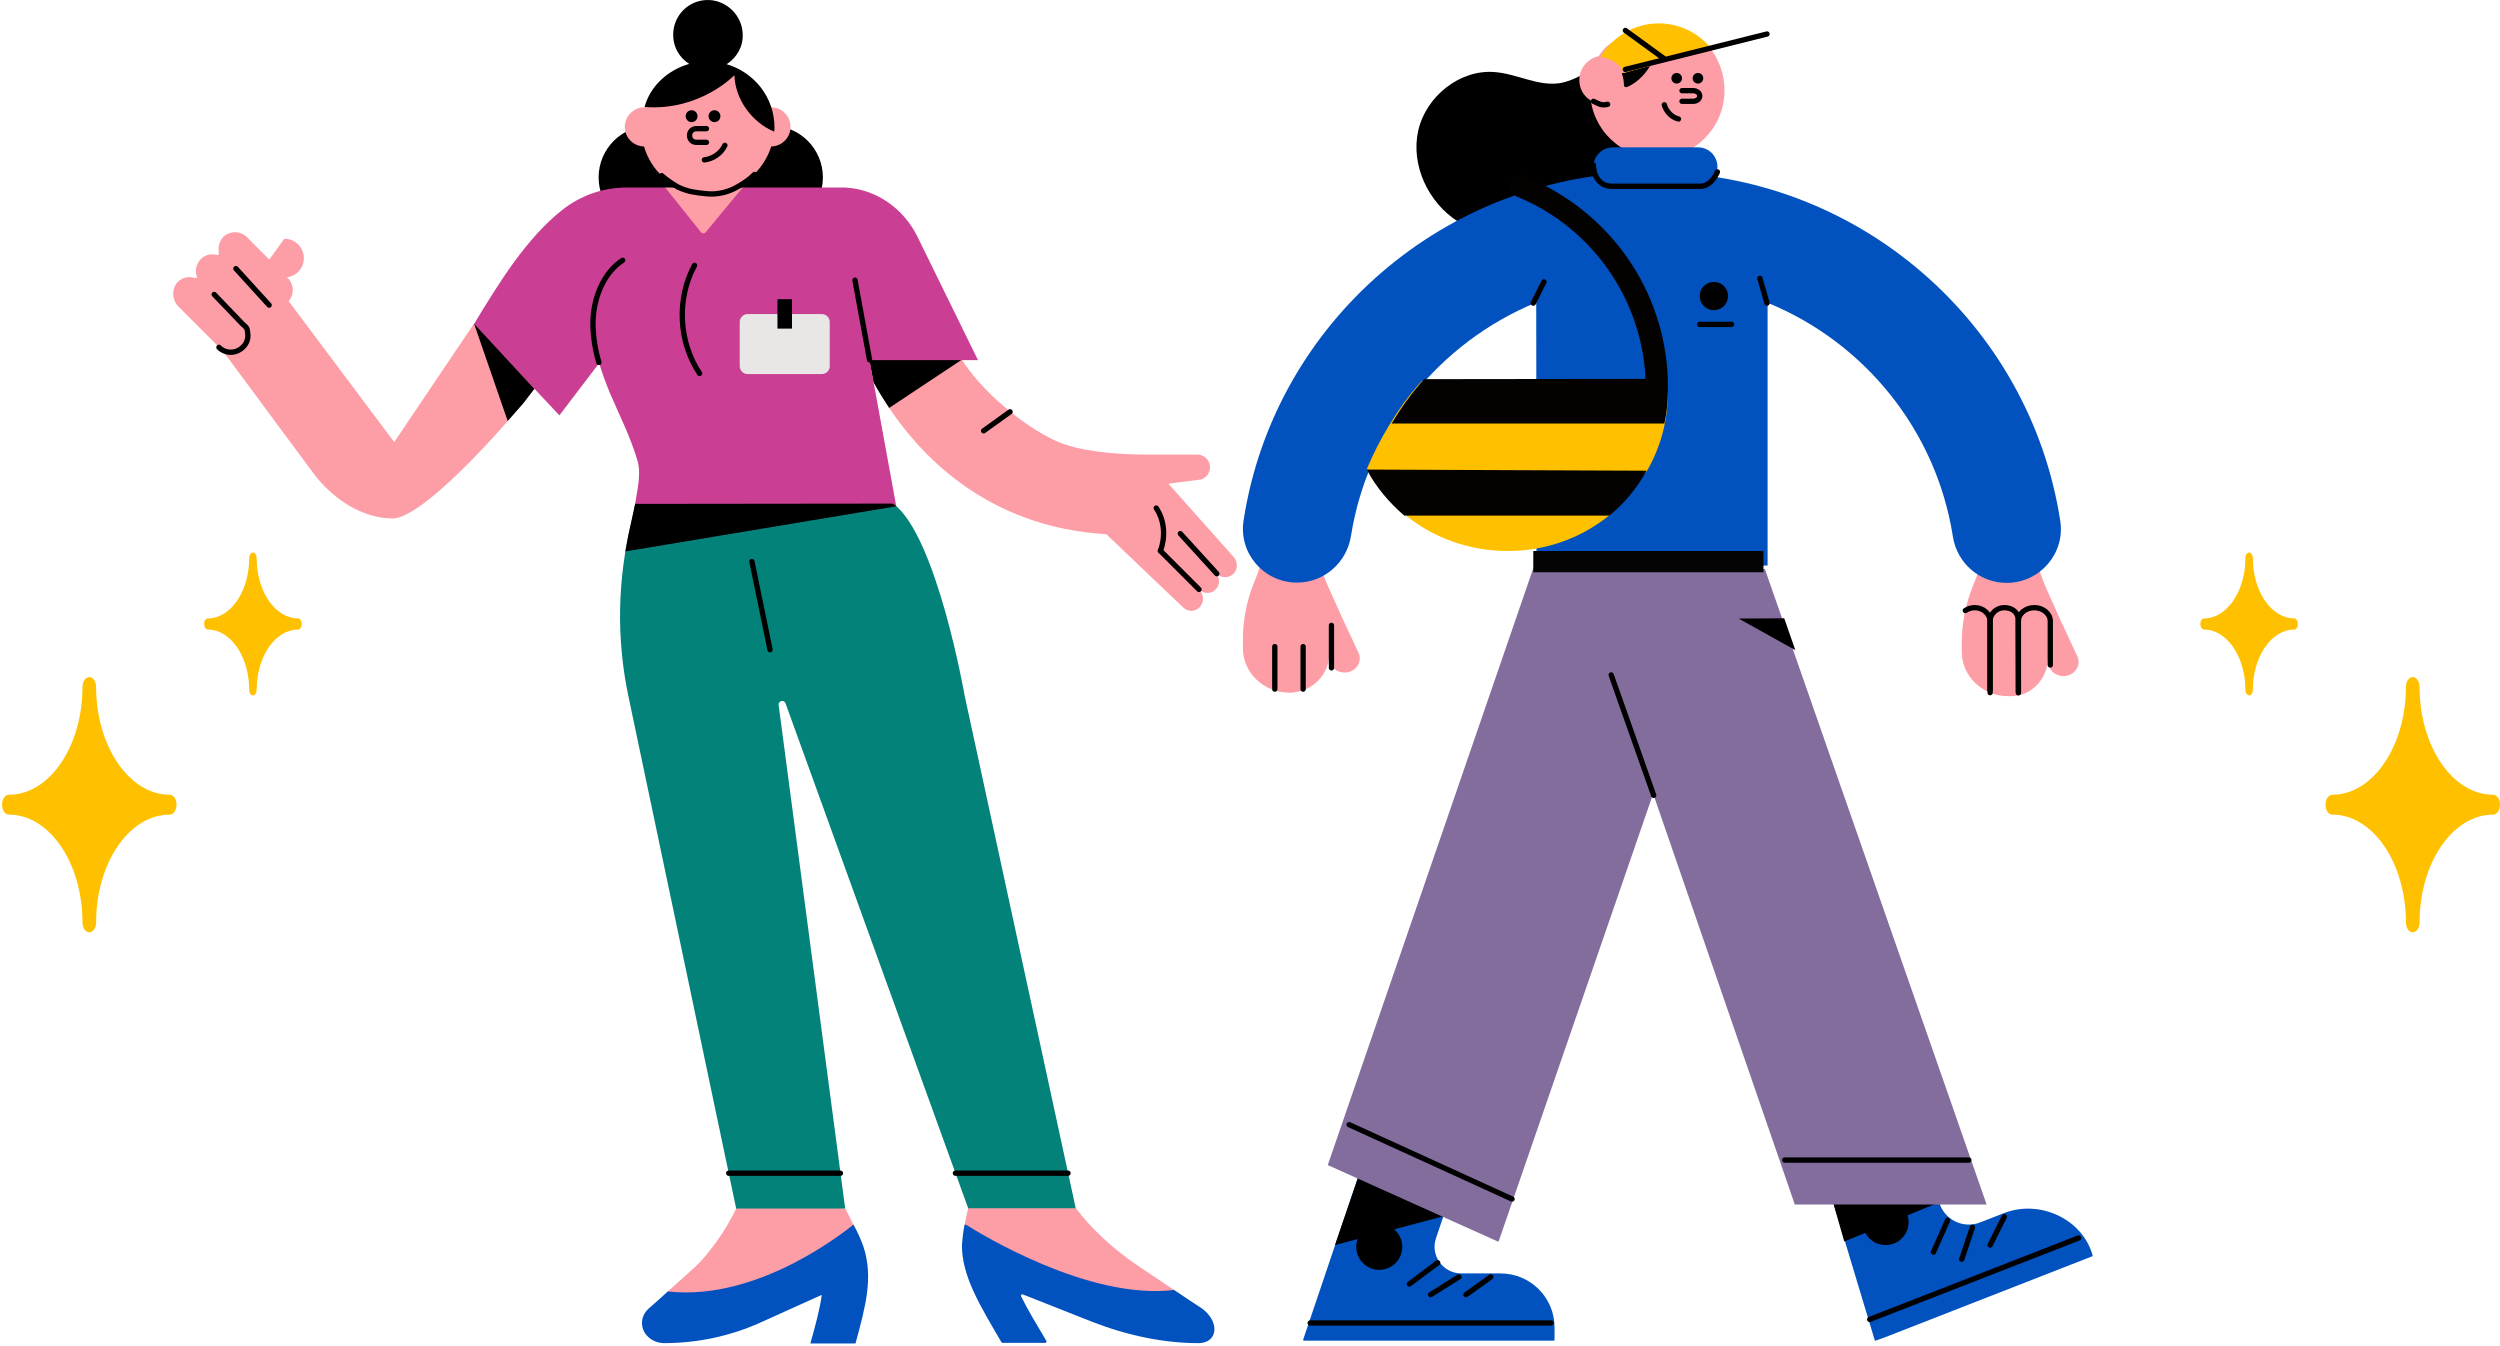
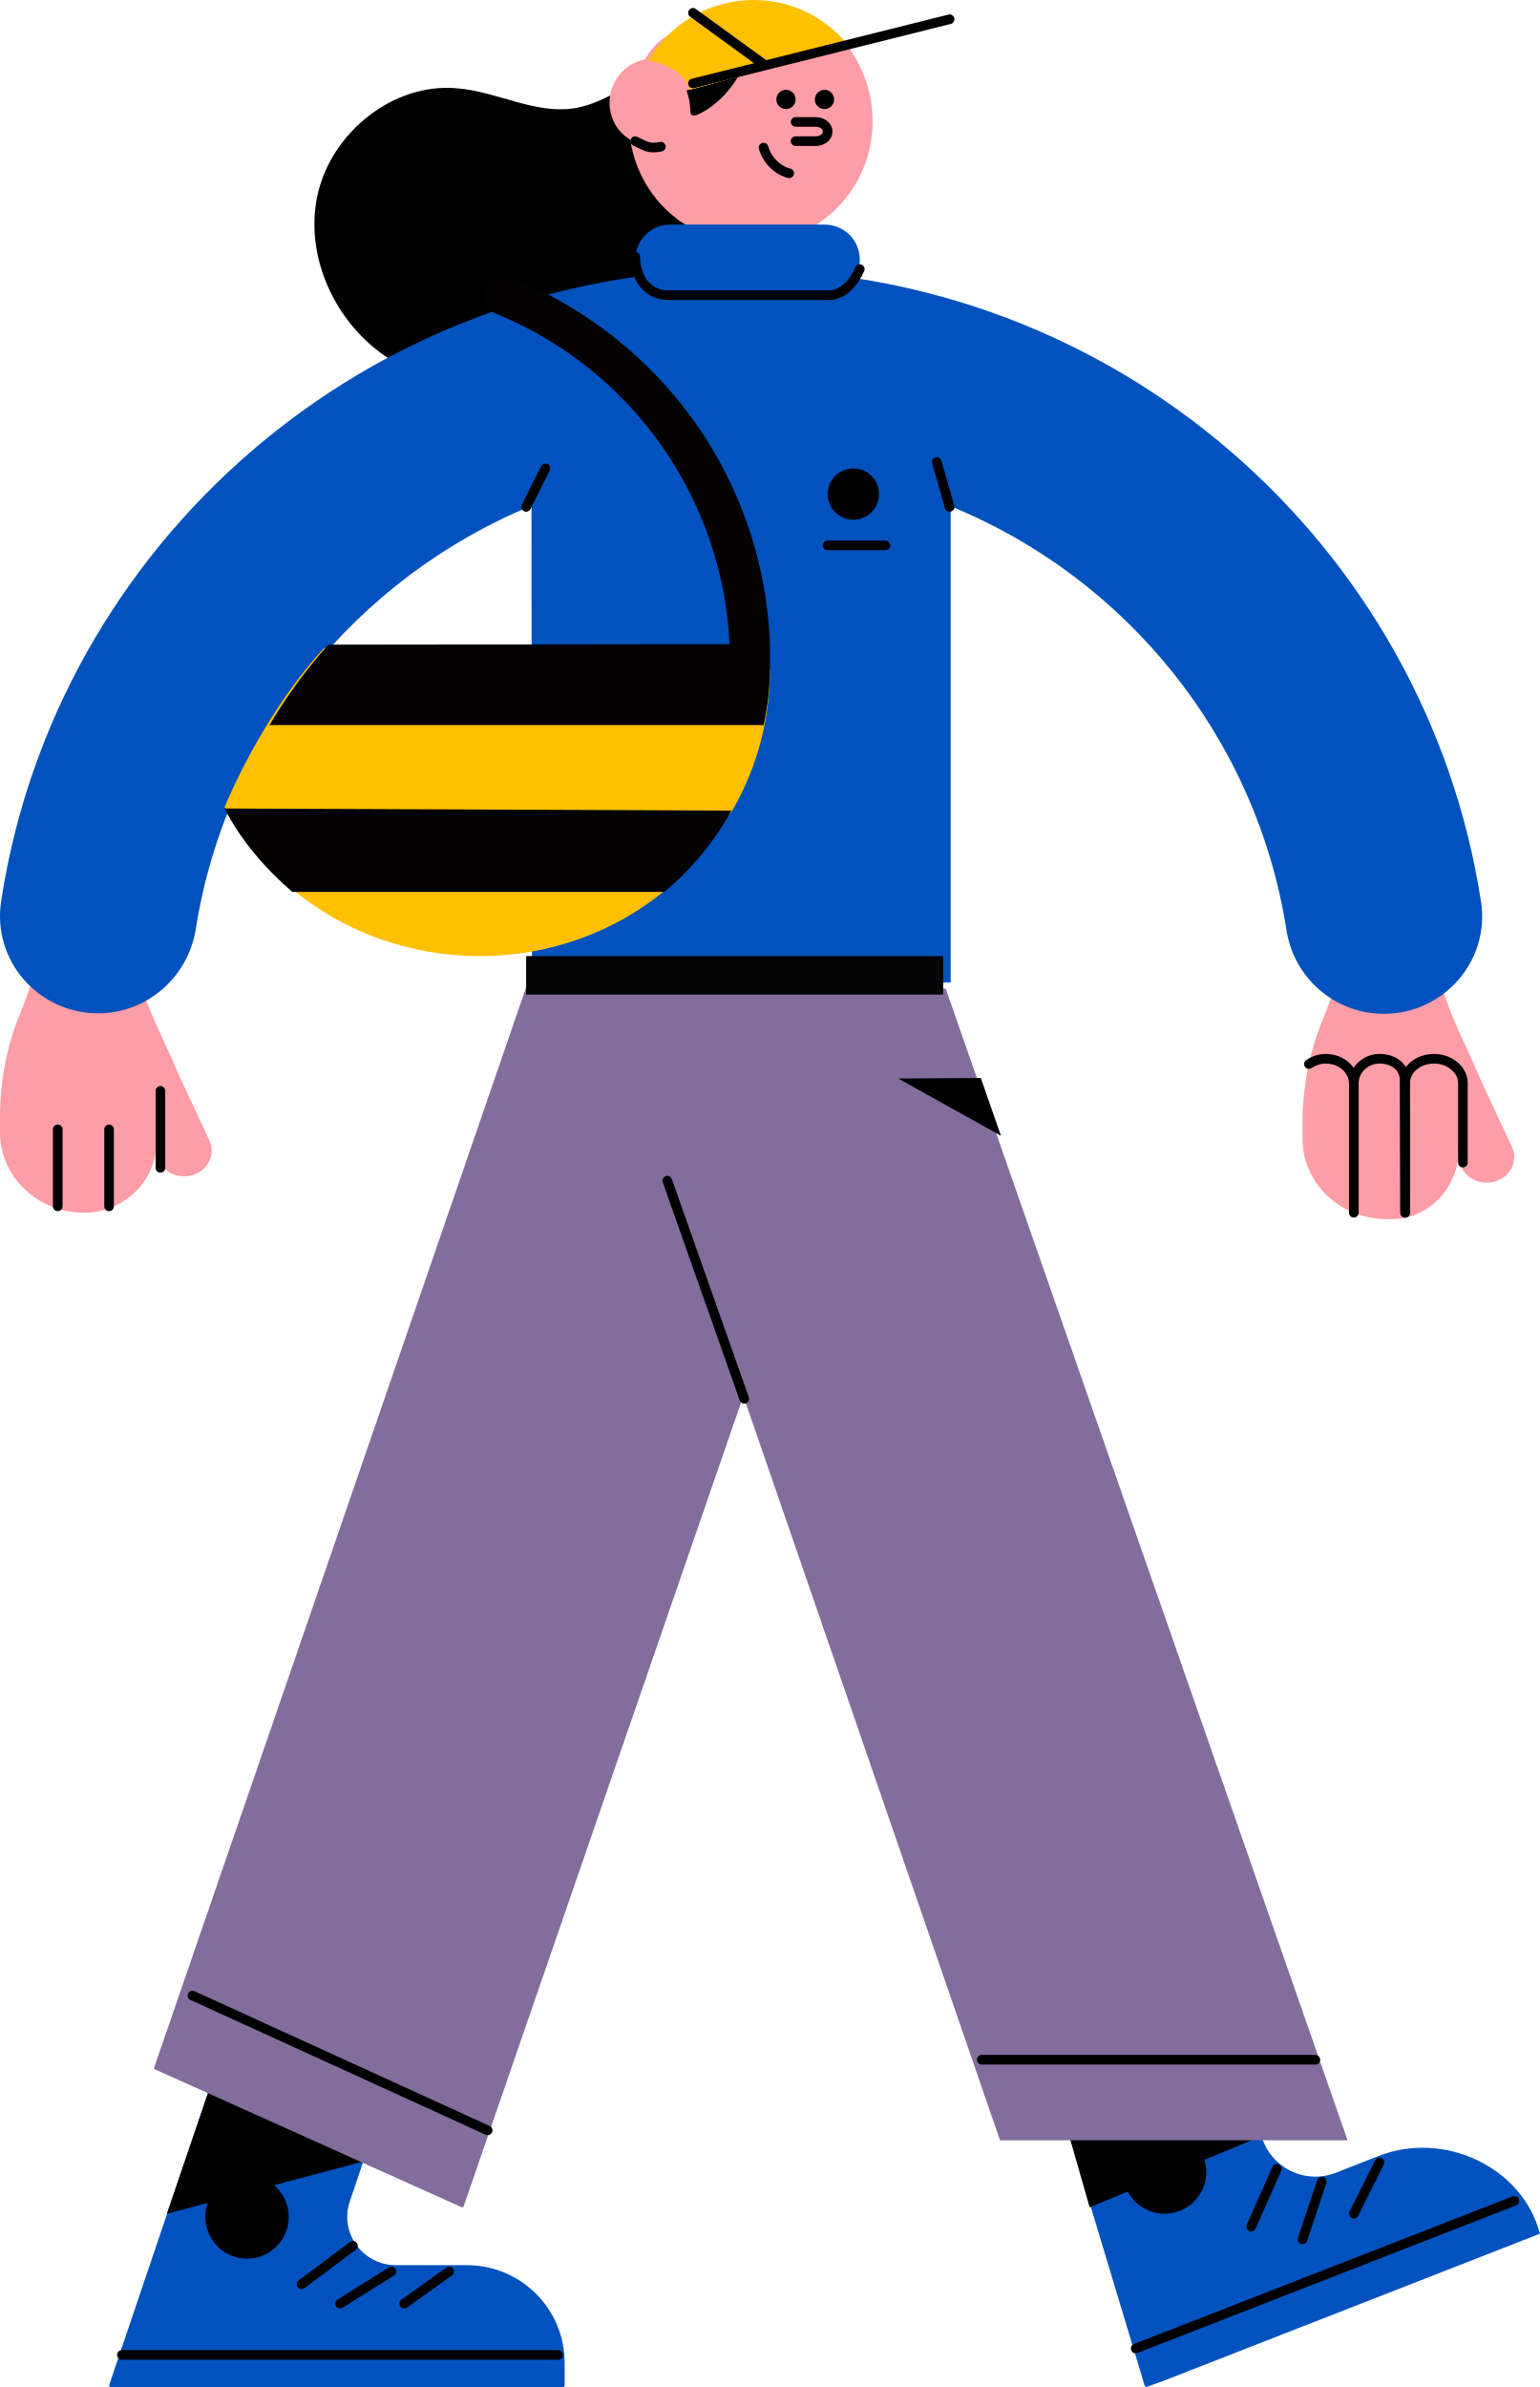
- <svg xmlns="http://www.w3.org/2000/svg" width="706" height="380" viewBox="0 0 706 380" fill="none">
-   <path d="M2.507 224.44C13.993 224.44 23.289 210.759 23.289 194.015C23.289 192.432 24.168 191.207 25.218 191.207C26.273 191.207 27.147 192.432 27.147 194.015C27.147 210.759 36.528 224.44 47.929 224.44C48.979 224.44 49.858 225.666 49.858 227.243C49.858 228.825 48.979 230.05 47.929 230.05C36.443 230.05 27.147 243.731 27.147 260.476C27.147 262.058 26.273 263.283 25.218 263.283C24.168 263.283 23.289 262.058 23.289 260.476C23.289 243.731 13.993 230.05 2.507 230.05C1.457 230.05 0.578 228.825 0.578 227.243C0.578 225.666 1.457 224.44 2.507 224.44Z" fill="#FFC000" />
-   <path d="M58.714 174.635C65.118 174.635 70.376 167.006 70.376 157.624C70.376 156.75 70.903 156.047 71.431 156.047C72.043 156.047 72.481 156.75 72.481 157.624C72.481 167.006 77.744 174.635 84.142 174.635C84.76 174.635 85.197 175.338 85.197 176.212C85.197 177.091 84.67 177.794 84.142 177.794C77.744 177.794 72.481 185.423 72.481 194.805C72.481 195.679 71.958 196.382 71.431 196.382C70.818 196.382 70.376 195.679 70.376 194.805C70.376 185.423 65.118 177.794 58.714 177.794C58.101 177.794 57.664 177.091 57.664 176.212C57.574 175.423 58.101 174.635 58.714 174.635Z" fill="#FFC000" />
-   <path d="M704.07 224.44C692.584 224.44 683.287 210.759 683.287 194.015C683.287 192.432 682.413 191.207 681.359 191.207C680.309 191.207 679.43 192.432 679.43 194.015C679.43 210.759 670.048 224.44 658.647 224.44C657.598 224.44 656.719 225.666 656.719 227.243C656.719 228.825 657.598 230.05 658.647 230.05C670.134 230.05 679.43 243.731 679.43 260.476C679.43 262.058 680.309 263.283 681.359 263.283C682.413 263.283 683.287 262.058 683.287 260.476C683.287 243.731 692.584 230.05 704.07 230.05C705.12 230.05 705.998 228.825 705.998 227.243C705.998 225.666 705.12 224.44 704.07 224.44Z" fill="#FFC000" />
-   <path d="M647.866 174.635C641.462 174.635 636.204 167.006 636.204 157.624C636.204 156.75 635.677 156.047 635.149 156.047C634.536 156.047 634.1 156.75 634.1 157.624C634.1 167.006 628.836 174.635 622.438 174.635C621.825 174.635 621.383 175.338 621.383 176.212C621.383 177.091 621.91 177.794 622.438 177.794C628.836 177.794 634.1 185.423 634.1 194.805C634.1 195.679 634.627 196.382 635.149 196.382C635.767 196.382 636.204 195.679 636.204 194.805C636.204 185.423 641.462 177.794 647.866 177.794C648.479 177.794 648.916 177.091 648.916 176.212C648.916 175.423 648.479 174.635 647.866 174.635Z" fill="#FFC000" />
-   <path d="M274.084 338.113L303.701 341.046C308.231 347.088 314.524 352.879 321.656 357.66C325.096 359.926 328.531 362.271 331.555 364.285C334.659 366.299 319.727 372.256 309.657 368.313C309.657 368.313 271.904 348.093 272.326 346.084C272.657 344.572 273.752 339.62 274.084 338.113Z" fill="#FD9DA6" />
-   <path d="M272.326 346.165C272.407 345.914 272.658 345.749 272.909 345.914C277.022 348.516 307.558 367.224 331.555 364.286C334.574 366.3 337.176 368.063 339.024 369.238C340.701 370.328 341.957 371.84 342.544 373.347C343.805 376.621 342.042 379.303 338.436 379.303C328.788 379.303 318.467 377.209 308.397 373.266L288.85 365.547C288.519 365.381 288.182 365.798 288.348 366.049C290.276 369.992 292.793 374.105 295.48 378.635C295.645 378.886 295.48 379.223 295.143 379.223H283.145C282.979 379.223 282.893 379.137 282.813 379.052C276.686 368.565 271.568 360.263 271.653 351.534C271.819 349.691 271.99 347.843 272.326 346.165Z" fill="#0152BF" />
-   <path d="M238.681 341.295L209.235 338.191C206.884 344.484 201.264 353.208 195.98 358.075C193.379 360.426 190.863 362.691 188.598 364.705C186.413 366.719 189.436 375.528 189.436 375.528C198.833 375.528 232.724 364.283 232.724 364.283C232.137 368.562 240.444 370.747 240.444 370.747C243.211 360.511 242.036 347.839 240.946 345.825C240.278 344.319 239.52 342.807 238.681 341.295Z" fill="#FD9DA6" />
-   <path d="M241.031 345.826C241.031 345.746 241.031 345.746 241.031 345.826C239.69 346.835 214.603 367.643 188.597 364.705C186.413 366.719 184.484 368.397 183.143 369.572C181.968 370.662 181.295 372.088 181.295 373.6C181.295 376.784 184.148 379.3 187.588 379.3C196.985 379.3 206.296 377.291 214.689 373.514L231.971 365.71C231.971 365.71 232.051 365.71 232.051 365.795C231.469 369.989 230.208 374.519 228.867 379.3C228.867 379.3 228.867 379.386 228.947 379.386H241.533C241.533 379.386 241.619 379.386 241.619 379.3C244.386 369.065 246.737 360.762 243.799 351.953C243.045 349.854 242.121 347.84 241.031 345.826Z" fill="#0152BF" />
-   <path d="M179.538 141.965L178.443 146.912C174.335 163.355 173.998 180.386 177.524 196.915L207.895 341.299H238.682L219.888 199.095C219.722 197.924 221.4 197.502 221.822 198.592L273.417 341.218H303.787L272.407 196.413C272.407 196.413 264.607 151.698 252.443 142.382L182.471 142.216L179.538 141.965Z" fill="#03827A" />
-   <path d="M217.458 183.486L212.34 158.57" stroke="black" stroke-width="1.5" stroke-linecap="round" stroke-linejoin="round" />
-   <path d="M183.644 64.695C191.705 64.695 198.244 58.161 198.244 50.1C198.244 42.034 191.705 35.5 183.644 35.5C175.583 35.5 169.049 42.034 169.049 50.1C169.049 58.161 175.583 64.695 183.644 64.695Z" fill="black" />
-   <path d="M217.792 64.695C225.852 64.695 232.387 58.161 232.387 50.1C232.387 42.034 225.852 35.5 217.792 35.5C209.726 35.5 203.191 42.034 203.191 50.1C203.191 58.161 209.726 64.695 217.792 64.695Z" fill="black" />
-   <path d="M246.737 107.986C257.977 128.537 278.951 148.923 312.425 150.857L334.072 171.494C335.413 172.835 337.512 172.835 338.853 171.408C340.028 170.148 340.028 168.053 338.768 166.712L338.602 166.461C339.943 167.802 342.042 167.802 343.383 166.376C344.558 165.115 344.558 163.021 343.298 161.675L343.634 162.011C344.98 163.352 347.075 163.352 348.416 161.926C349.591 160.671 349.591 158.571 348.335 157.23L329.958 136.593L339.104 135.418C340.781 134.916 341.871 133.319 341.706 131.641C341.54 129.712 339.777 128.201 337.848 128.371H323.67C314.61 128.371 304.374 127.362 298.166 124.509C288.77 120.23 277.022 110.251 271.568 101.441H245.477L246.737 107.986Z" fill="#FD9DA6" />
-   <path d="M271.568 101.609H245.477L246.652 107.902C247.993 110.333 249.505 112.769 251.097 115.2L271.568 101.609Z" fill="black" />
-   <path d="M152.859 107.149C147.742 114.783 120.304 146.409 110.907 146.409C102.183 146.409 93.962 140.789 88.758 133.993L62.667 98.756L59.205 90.272L79.842 82.809L111.329 124.847L133.814 91.459L152.859 107.149Z" fill="#FD9DA6" />
-   <path d="M253.108 142.97L245.559 101.695H276.181L259.064 66.795C255.207 58.91 247.402 53.37 238.593 52.953C238.176 52.953 237.84 52.953 237.423 52.953H209.82L198.243 56.223L187.837 52.953H176.933C170.389 52.953 164.01 55.133 158.727 59.327C148.657 67.297 140.943 79.798 133.891 91.46C133.811 91.545 133.977 91.711 133.977 91.711L157.974 117.3L169.214 102.534C170.052 105.467 171.142 108.32 172.317 111.173C175.004 117.466 178.108 123.508 180.037 130.137C181.212 134.16 179.786 138.861 179.113 143.979L253.108 142.97Z" fill="#CA3F94" />
-   <path d="M169.131 102.363C168.041 98.671 167.453 94.899 167.453 91.123C167.539 84.242 170.391 77.03 175.846 73.504" stroke="black" stroke-width="1.5" stroke-linecap="round" stroke-linejoin="round" />
-   <path d="M196.144 74.93C191.026 84.327 191.614 96.576 197.57 105.466" stroke="black" stroke-width="1.5" stroke-linecap="round" stroke-linejoin="round" />
-   <path d="M187.84 52.953L197.995 65.62C198.327 66.037 198.914 66.037 199.251 65.62L209.737 52.953H187.84Z" fill="#FD9DA6" />
-   <path d="M232.052 105.637H211.164C209.908 105.637 208.898 104.627 208.898 103.372V90.957C208.898 89.696 209.908 88.691 211.164 88.691H232.052C233.312 88.691 234.317 89.696 234.317 90.957V103.372C234.317 104.627 233.312 105.637 232.052 105.637Z" fill="#E9E7E6" />
-   <path d="M223.663 84.492H219.555V92.799H223.663V84.492Z" fill="black" />
-   <path d="M176.598 155.72L253.109 142.968C252.858 142.717 252.441 142.466 252.104 142.215L179.365 142.3L178.361 146.911C177.688 149.763 177.1 152.702 176.598 155.72Z" fill="black" />
-   <path d="M245.561 101.61L241.447 79.125" stroke="black" stroke-width="1.5" stroke-linecap="round" stroke-linejoin="round" />
-   <path d="M338.6 166.463L327.691 155.555" stroke="black" stroke-width="1.5" stroke-linecap="round" stroke-linejoin="round" />
-   <path d="M326.523 143.473C328.954 147.079 329.12 151.86 327.694 155.552" stroke="black" stroke-width="1.5" stroke-linecap="round" stroke-linejoin="round" />
-   <path d="M343.632 162.013L333.316 150.688" stroke="black" stroke-width="1.5" stroke-linecap="round" stroke-linejoin="round" />
-   <path d="M285.244 116.289L277.775 121.658" stroke="black" stroke-width="1.5" stroke-linecap="round" stroke-linejoin="round" />
-   <path d="M71.969 78.939L80.361 78.352C83.38 78.352 85.811 75.921 85.811 72.898C85.811 69.879 83.294 67.363 80.276 67.443L71.969 78.939Z" fill="#FD9DA6" />
-   <path d="M223.247 35.837C223.247 32.814 220.811 30.298 217.708 30.298C215.277 22.749 208.225 19.73 199.838 19.73C191.451 19.73 184.484 22.834 182.054 30.298C182.054 30.298 182.054 30.298 181.968 30.298C178.95 30.298 176.434 32.814 176.434 35.837C176.434 38.856 178.864 41.292 181.883 41.372C182.807 44.647 184.655 47.58 187.086 49.845C188.176 50.854 189.351 51.693 190.612 52.366C193.208 53.873 196.398 54.797 199.753 54.797C203.027 54.797 206.046 53.958 208.647 52.446C210.239 51.608 211.666 50.518 213.012 49.177C215.191 46.997 216.869 44.31 217.793 41.372C220.811 41.292 223.247 38.856 223.247 35.837Z" fill="#FD9DA6" />
-   <path d="M218.711 36.001C218.711 27.442 212.925 20.396 205.206 18.131C208.059 16.288 209.907 13.184 209.736 9.573C209.57 4.455 205.377 0.261 200.339 0.01C194.719 -0.241 190.104 4.204 190.104 9.829C190.104 13.35 191.867 16.288 194.634 18.051C188.677 19.728 183.645 24.258 182.053 30.129C182.053 30.215 182.053 30.215 182.133 30.215C197.738 31.39 207.386 21.235 207.386 21.235C207.642 28.201 212.423 34.574 218.631 37.176C218.711 36.925 218.711 36.001 218.711 36.001Z" fill="black" />
-   <path d="M204.705 41.039C203.615 43.385 201.265 44.896 198.914 45.147" stroke="black" stroke-width="1.5" stroke-linecap="round" stroke-linejoin="round" />
-   <path d="M195.308 34.493C196.237 34.493 196.986 33.734 196.986 32.81C196.986 31.891 196.237 31.133 195.308 31.133C194.384 31.133 193.631 31.891 193.631 32.81C193.631 33.734 194.384 34.493 195.308 34.493Z" fill="black" />
-   <path d="M201.765 34.493C202.7 34.493 203.443 33.734 203.443 32.81C203.443 31.891 202.7 31.133 201.765 31.133C200.841 31.133 200.088 31.891 200.088 32.81C200.088 33.734 200.841 34.493 201.765 34.493Z" fill="black" />
-   <path d="M199.502 36.336H196.649C195.559 36.336 194.721 37.175 194.721 38.264C194.721 39.354 195.559 40.193 196.649 40.193H199.502" stroke="black" stroke-width="1.5" stroke-linecap="round" stroke-linejoin="round" />
-   <path d="M186.834 49.589C187.924 50.599 190.274 52.191 191.53 52.864C194.217 54.12 196.231 54.376 199.5 54.707C202.775 55.044 205.794 54.205 208.395 52.693C209.987 51.854 211.75 50.599 213.091 49.258" stroke="black" stroke-width="1.5" stroke-linecap="round" stroke-linejoin="round" />
-   <path d="M50.421 86.593L61.827 98.004C63.675 99.847 66.613 99.847 68.542 98.004C70.305 96.407 70.385 94.061 69.295 92.213C71.058 93.303 73.489 93.052 75.086 91.46C76.513 90.033 76.844 87.934 76.005 86.171C77.768 87.01 79.868 86.678 81.294 85.252C83.137 83.404 83.137 80.471 81.294 78.537L69.717 66.96C67.869 65.117 64.931 65.117 63.002 66.96C61.913 68.136 61.496 69.984 61.827 71.491C61.913 71.827 61.576 72.078 61.239 71.993C59.647 71.576 57.885 71.913 56.709 73.168C55.368 74.514 54.951 76.523 55.619 78.12C55.705 78.371 55.454 78.623 55.117 78.537C53.44 77.95 51.591 78.286 50.251 79.547C48.407 81.475 48.488 84.665 50.421 86.593Z" fill="#FD9DA6" />
-   <path d="M76.005 86.168L66.613 75.852" stroke="black" stroke-width="1.5" stroke-linecap="round" stroke-linejoin="round" />
-   <path d="M61.827 98.084C63.675 99.932 66.614 99.932 68.542 98.084C69.718 96.994 70.134 95.568 69.969 94.227C69.798 93.222 69.969 92.886 69.21 92.127L68.457 91.459L60.486 83.152" stroke="black" stroke-width="1.5" stroke-linecap="round" stroke-linejoin="round" />
-   <path d="M133.893 91.457L143.375 118.889L147.739 113.942L150.758 109.995L150.924 109.829L133.893 91.457Z" fill="black" />
-   <path d="M205.795 331.316H237.341" stroke="black" stroke-width="1.5" stroke-linecap="round" stroke-linejoin="round" />
-   <path d="M269.805 331.316H301.601" stroke="black" stroke-width="1.5" stroke-linecap="round" stroke-linejoin="round" />
-   <path d="M405.534 349.638L408.928 339.577C408.928 339.497 408.928 339.337 408.768 339.257L385.078 328.637C384.917 328.557 384.837 328.637 384.757 328.797L368.021 378.286C367.941 378.446 368.102 378.605 368.262 378.605H438.759C438.92 378.605 439 378.525 439 378.366V374.822C439 366.456 432.211 359.614 423.721 359.614H412.644C407.553 359.614 403.832 354.546 405.534 349.638Z" fill="#0152BF" />
-   <path d="M370 373.605H438" stroke="black" stroke-width="1.5" stroke-linecap="round" stroke-linejoin="round" />
-   <path d="M389.5 358.605C393.087 358.605 396 355.697 396 352.108C396 348.519 393.087 345.605 389.5 345.605C385.913 345.605 383 348.519 383 352.108C383 355.697 385.913 358.605 389.5 358.605Z" fill="black" />
-   <path d="M406 356.605L398 362.605" stroke="black" stroke-width="1.5" stroke-linecap="round" stroke-linejoin="round" />
-   <path d="M412 360.605L404 365.605" stroke="black" stroke-width="1.5" stroke-linecap="round" stroke-linejoin="round" />
-   <path d="M421 360.605L414 365.605" stroke="black" stroke-width="1.5" stroke-linecap="round" stroke-linejoin="round" />
-   <path d="M565.829 342.619L559.193 345.215C554.418 347.081 549.074 344.484 547.616 339.534L544.947 330.605H515L529.408 378.412C529.488 378.574 529.569 378.654 529.729 378.574L532.238 377.682L590.598 354.874L591 354.713C588.331 344.404 576.11 338.561 565.829 342.619Z" fill="#0152BF" />
-   <path d="M532.498 351.605C536.088 351.605 539 348.693 539 345.103C539 341.513 536.088 338.605 532.498 338.605C528.908 338.605 526 341.513 526 345.103C526 348.693 528.908 351.605 532.498 351.605Z" fill="black" />
-   <path d="M587 349.605L528 372.605" stroke="black" stroke-width="1.5" stroke-linecap="round" stroke-linejoin="round" />
-   <path d="M550 344.605L546 353.605" stroke="black" stroke-width="1.5" stroke-linecap="round" stroke-linejoin="round" />
-   <path d="M557 346.605L554 355.605" stroke="black" stroke-width="1.5" stroke-linecap="round" stroke-linejoin="round" />
-   <path d="M566 343.605L562 351.605" stroke="black" stroke-width="1.5" stroke-linecap="round" stroke-linejoin="round" />
-   <path d="M407.541 343.484L409 339.268L384.859 328.605L377 351.605L407.541 343.484Z" fill="black" />
-   <path d="M516.393 335.103L520.824 350.605L547 339.772L544.313 330.605H516L516.393 335.103Z" fill="black" />
-   <path d="M560.967 340L498.415 160.742C498.415 160.662 498.334 160.662 498.249 160.662L433.43 159.605C433.35 159.605 433.269 159.686 433.269 159.686L375 328.906C375 328.987 375 329.072 375.085 329.072L422.991 350.605C423.071 350.605 423.152 350.605 423.232 350.525L466.689 224.623C466.77 224.462 466.935 224.462 467.016 224.623L506.829 340.08C506.829 340.161 506.909 340.161 506.99 340.161H560.886C560.967 340.241 561.047 340.161 560.967 340Z" fill="#826D9C" />
-   <path d="M467 224.605L455 190.605" stroke="black" stroke-width="1.5" stroke-linecap="round" stroke-linejoin="round" />
-   <path d="M464 18.109C460.553 15.615 455.749 16.579 451.905 18.429C448.065 20.278 444.539 22.857 440.377 23.497C434.289 24.386 428.366 20.843 422.199 20.363C412.352 19.473 402.664 27.2 400.501 36.936C398.337 46.672 403.385 57.298 411.79 62.605H463.92V18.109H464Z" fill="black" />
-   <path d="M375.438 185.957C375.438 188.143 377.323 189.925 379.702 189.925C382.819 189.925 384.866 186.929 383.639 184.336L378.719 173.791C376.503 168.524 374.206 164.389 372.81 159.605H355.92C355.426 161.227 354.851 162.848 354.194 164.389C352.065 169.576 351 175.09 351 180.685V183.117C351 189.925 356.822 195.605 364.121 195.605C364.202 195.605 364.202 195.605 364.284 195.605C364.365 195.605 364.365 195.605 364.447 195.605C370.6 195.359 375.352 190.494 375.352 184.739L375.438 185.957Z" fill="#FD9DA6" />
-   <path d="M578.438 186.951C578.438 189.136 580.323 190.924 582.702 190.924C585.819 190.924 587.866 187.923 586.639 185.33L581.719 174.788C579.503 169.522 577.206 165.388 575.815 160.605H558.92C558.426 162.227 557.856 163.848 557.199 165.388C555.064 170.574 554 176.087 554 181.68V184.112C554 190.924 559.822 196.598 567.121 196.598C567.202 196.598 567.202 196.598 567.284 196.598C567.365 196.598 567.365 196.598 567.447 196.598C573.763 196.839 578.357 191.487 578.357 185.733L578.438 186.951Z" fill="#FD9DA6" />
-   <path d="M555 172.422C555.769 171.935 556.623 171.605 557.646 171.605C560.038 171.605 562 173.324 562 175.524V195.605" stroke="black" stroke-width="1.5" stroke-linecap="round" stroke-linejoin="round" />
-   <path d="M562 194.816V175.391C562 173.341 563.806 171.605 566.002 171.605C568.194 171.605 569.922 172.866 569.922 174.999L570 195.605" stroke="black" stroke-width="1.5" stroke-linecap="round" stroke-linejoin="round" />
-   <path d="M579 187.79V179.264V175.557V175.395C579 173.346 576.966 171.605 574.5 171.605C572.028 171.605 570 173.268 570 175.395V195.605" stroke="black" stroke-width="1.5" stroke-linecap="round" stroke-linejoin="round" />
-   <path d="M466.5 48.605C408.199 48.605 359.676 91.375 351.188 147.001C349.731 156.247 356.929 164.526 366.306 164.526C373.91 164.526 380.298 158.899 381.509 151.424C386.2 121.517 406.496 96.677 433.829 85.423L433.909 160.751L499.171 159.702V85.503C526.504 96.677 546.8 121.517 551.491 151.504C552.621 158.978 559.01 164.605 566.694 164.605C576.071 164.605 583.269 156.247 581.812 147.08C573.244 91.375 524.801 48.605 466.5 48.605Z" fill="#0152BF" />
-   <path d="M468.16 9.606C461.123 9.606 454.815 10.176 451.5 15.86C448.346 16.51 446 19.269 446 22.597C446 24.952 447.135 27.066 449.074 28.281C449.074 28.281 449.154 28.367 449.235 28.367C449.963 33.238 452.469 37.54 456.191 40.465C456.919 41.111 457.808 41.6 458.697 42.17C459.506 42.654 460.395 42.982 461.284 43.304C463.388 44.116 465.654 44.605 467.999 44.605C478.512 44.605 487 36.078 487 25.522C487 21.301 485.629 17.322 483.364 14.155C479.888 9.445 474.468 9.606 468.16 9.606Z" fill="#FD9DA6" />
-   <path d="M475 22.105C475 22.938 474.333 23.605 473.5 23.605C472.667 23.605 472 22.938 472 22.105C472 21.273 472.667 20.605 473.5 20.605C474.333 20.605 475 21.273 475 22.105Z" fill="black" />
-   <path d="M479.51 23.605C480.333 23.605 481 22.928 481 22.095C481 21.273 480.322 20.605 479.5 20.605C478.667 20.605 478 21.283 478 22.116C478 22.938 478.678 23.605 479.51 23.605Z" fill="black" />
-   <path d="M475 28.605H478.147C479.166 28.605 480 27.93 480 27.105C480 26.281 479.166 25.605 478.147 25.605H475" stroke="black" stroke-width="1.5" stroke-linecap="round" stroke-linejoin="round" />
-   <path d="M470 29.605C470.561 31.561 472.162 33.163 474 33.605" stroke="black" stroke-width="1.5" stroke-linecap="round" stroke-linejoin="round" />
-   <path d="M479.495 52.605H455.51C452.431 52.605 450 50.178 450 47.103C450 44.033 452.431 41.605 455.51 41.605H479.495C482.569 41.605 485 44.033 485 47.103C485 50.178 482.569 52.605 479.495 52.605Z" fill="#0152BF" />
-   <path d="M450 28.605C451.688 29.386 452.135 29.857 454 29.464" stroke="black" stroke-width="1.5" stroke-linecap="round" stroke-linejoin="round" />
-   <path d="M433 85.606L436 79.606" stroke="black" stroke-width="1.5" stroke-linecap="round" stroke-linejoin="round" />
-   <path d="M499 85.606L497 78.606" stroke="black" stroke-width="1.5" stroke-linecap="round" stroke-linejoin="round" />
-   <path d="M458 20.692C458.342 21.691 458.599 22.773 458.599 24.108C458.599 24.274 458.684 24.44 458.86 24.523C458.946 24.605 459.031 24.605 459.202 24.605C459.288 24.605 459.288 24.605 459.373 24.605C459.63 24.523 463.248 23.192 466 18.605L458 20.692Z" fill="black" />
-   <path d="M483 13.405C479.53 9.279 474.281 6.605 468.47 6.605C461.446 6.605 455.309 10.409 452 16.073C452 16.073 455.068 16.394 457.089 18.339C457.731 18.907 458.217 19.716 458.538 20.605L465.968 18.58L466.775 18.178L475.815 15.832L478.558 15.183L478.804 15.103C479.691 14.862 480.578 14.696 481.466 14.374C481.466 14.374 482.514 13.646 483 13.405Z" fill="#FFC000" />
-   <path d="M459 19.605L499 9.605" stroke="black" stroke-width="1.5" stroke-linecap="round" stroke-linejoin="round" />
-   <path d="M376 188.605V176.605" stroke="black" stroke-width="1.5" stroke-linecap="round" stroke-linejoin="round" />
-   <path d="M368 194.605V182.605" stroke="black" stroke-width="1.5" stroke-linecap="round" stroke-linejoin="round" />
-   <path d="M360 194.605V182.605" stroke="black" stroke-width="1.5" stroke-linecap="round" stroke-linejoin="round" />
-   <path d="M381 317.605L427 338.605" stroke="black" stroke-width="1.5" stroke-linecap="round" stroke-linejoin="round" />
-   <path d="M504 327.605H556" stroke="black" stroke-width="1.5" stroke-linecap="round" stroke-linejoin="round" />
-   <path d="M484 87.606C486.21 87.606 488 85.816 488 83.606C488 81.39 486.21 79.606 484 79.606C481.785 79.606 480 81.39 480 83.606C480 85.816 481.785 87.606 484 87.606Z" fill="black" />
-   <path d="M480 91.606H489" stroke="black" stroke-width="1.5" stroke-linecap="round" stroke-linejoin="round" />
-   <path d="M455.172 117.35L401.498 107.605C397.911 111.552 394.973 115.659 392.201 120.251C389.916 124.032 387.712 128.304 386 132.411C386.978 134.262 389.668 135.472 390.894 137.163C393.017 139.979 393.914 143.04 396.604 145.216C404.437 151.739 414.712 155.605 425.807 155.605C436.822 155.605 447.015 151.739 454.848 145.216C457.052 143.36 456.561 140.864 458.354 138.613C459.986 136.598 464.064 134.987 465.29 132.651C468.958 126.208 471 118.8 471 110.907L464.718 112.112L463.41 114.613L455.172 117.35Z" fill="#FFC000" />
-   <path d="M386 132.605C388.516 137.561 392.414 142.027 396.555 145.605H454.526C458.747 142.113 462.317 137.803 465 132.928L386 132.605Z" fill="#030201" />
-   <path d="M471 107.072C470.113 81.767 454.462 59.496 430.67 49.838C429.137 49.198 427.278 49.917 426.637 51.514C425.991 53.031 426.717 54.865 428.33 55.505C449.622 64.206 463.66 84.479 464.707 106.993L402.193 107.072C398.726 110.904 395.66 115.133 393 119.605H470.033V119.526C470.674 116.571 471 113.537 471 110.503V107.072Z" fill="#030201" />
-   <path d="M498 155.605H433V161.605H498V155.605Z" fill="#050404" />
-   <path d="M491 174.686L507 183.605L503.866 174.605L491 174.686Z" fill="black" />
-   <path d="M485 48.551C484.101 50.578 482.466 52.605 480.175 52.605H455.15C451.961 52.605 450 49.959 450 46.605" stroke="black" stroke-width="1.5" stroke-linecap="round" stroke-linejoin="round" />
-   <path d="M459 8.605L470 16.605" stroke="black" stroke-width="1.5" stroke-linecap="round" stroke-linejoin="round" />
+ <svg xmlns="http://www.w3.org/2000/svg" width="240" height="372" viewBox="0 0 240 372" fill="none">
+   <path d="M54.534 343.032L57.928 332.972C57.928 332.892 57.928 332.732 57.768 332.652L34.078 322.031C33.917 321.951 33.837 322.031 33.757 322.191L17.021 371.68C16.941 371.84 17.102 372 17.262 372H87.759C87.92 372 88 371.92 88 371.76V368.217C88 359.85 81.211 353.008 72.721 353.008H61.644C56.553 353.008 52.832 347.94 54.534 343.032Z" fill="#0152BF" />
+   <path d="M19 367H87" stroke="black" stroke-width="1.5" stroke-linecap="round" stroke-linejoin="round" />
+   <path d="M38.5 352C42.087 352 45 349.091 45 345.503C45 341.914 42.087 339 38.5 339C34.913 339 32 341.914 32 345.503C32 349.091 34.913 352 38.5 352Z" fill="black" />
+   <path d="M55 350L47 356" stroke="black" stroke-width="1.5" stroke-linecap="round" stroke-linejoin="round" />
+   <path d="M61 354L53 359" stroke="black" stroke-width="1.5" stroke-linecap="round" stroke-linejoin="round" />
+   <path d="M70 354L63 359" stroke="black" stroke-width="1.5" stroke-linecap="round" stroke-linejoin="round" />
+   <path d="M214.829 336.013L208.193 338.61C203.418 340.475 198.074 337.879 196.616 332.928L193.947 324H164L178.408 371.807C178.488 371.968 178.569 372.049 178.729 371.968L181.238 371.076L239.598 348.269L240 348.108C237.331 337.798 225.11 331.955 214.829 336.013Z" fill="#0152BF" />
+   <path d="M181.498 345C185.088 345 188 342.088 188 338.498C188 334.908 185.088 332 181.498 332C177.908 332 175 334.908 175 338.498C175 342.088 177.908 345 181.498 345Z" fill="black" />
+   <path d="M236 343L177 366" stroke="black" stroke-width="1.5" stroke-linecap="round" stroke-linejoin="round" />
+   <path d="M199 338L195 347" stroke="black" stroke-width="1.5" stroke-linecap="round" stroke-linejoin="round" />
+   <path d="M206 340L203 349" stroke="black" stroke-width="1.5" stroke-linecap="round" stroke-linejoin="round" />
+   <path d="M215 337L211 345" stroke="black" stroke-width="1.5" stroke-linecap="round" stroke-linejoin="round" />
+   <path d="M56.541 336.879L58 332.662L33.859 322L26 345L56.541 336.879Z" fill="black" />
+   <path d="M165.393 328.498L169.824 344L196 333.167L193.313 324H165L165.393 328.498Z" fill="black" />
+   <path d="M209.967 333.394L147.415 154.137C147.415 154.056 147.334 154.056 147.249 154.056L82.43 153C82.35 153 82.269 153.08 82.269 153.08L24 322.301C24 322.381 24 322.467 24.085 322.467L71.991 344C72.071 344 72.152 344 72.232 343.92L115.689 218.018C115.77 217.857 115.935 217.857 116.016 218.018L155.829 333.475C155.829 333.555 155.909 333.555 155.99 333.555H209.886C209.967 333.636 210.047 333.555 209.967 333.394Z" fill="#826D9C" />
+   <path d="M116 218L104 184" stroke="black" stroke-width="1.5" stroke-linecap="round" stroke-linejoin="round" />
+   <path d="M113 11.503C109.553 9.009 104.749 9.974 100.905 11.823C97.066 13.672 93.539 16.251 89.377 16.891C83.289 17.781 77.366 14.237 71.199 13.758C61.352 12.868 51.664 20.595 49.501 30.331C47.337 40.067 52.385 50.692 60.79 56H112.92V11.503H113Z" fill="black" />
+   <path d="M24.438 179.352C24.438 181.537 26.323 183.32 28.702 183.32C31.819 183.32 33.866 180.324 32.639 177.73L27.719 167.185C25.503 161.918 23.206 157.784 21.81 153H4.92C4.426 154.621 3.851 156.243 3.194 157.784C1.065 162.971 0 168.485 0 174.079V176.512C0 183.32 5.822 189 13.121 189C13.202 189 13.202 189 13.284 189C13.365 189 13.365 189 13.447 189C19.6 188.753 24.352 183.889 24.352 178.133L24.438 179.352Z" fill="#FD9DA6" />
+   <path d="M227.438 180.346C227.438 182.531 229.323 184.318 231.702 184.318C234.819 184.318 236.866 181.318 235.639 178.725L230.719 168.182C228.503 162.916 226.206 158.783 224.815 154H207.92C207.426 155.621 206.856 157.242 206.199 158.783C204.064 163.968 203 169.481 203 175.075V177.506C203 184.318 208.822 189.992 216.121 189.992C216.202 189.992 216.202 189.992 216.284 189.992C216.365 189.992 216.365 189.992 216.447 189.992C222.763 190.234 227.357 184.882 227.357 179.128L227.438 180.346Z" fill="#FD9DA6" />
+   <path d="M204 165.816C204.769 165.33 205.623 165 206.646 165C209.038 165 211 166.719 211 168.919V189" stroke="black" stroke-width="1.5" stroke-linecap="round" stroke-linejoin="round" />
+   <path d="M211 188.21V168.786C211 166.736 212.806 165 215.002 165C217.194 165 218.922 166.26 218.922 168.394L219 189" stroke="black" stroke-width="1.5" stroke-linecap="round" stroke-linejoin="round" />
+   <path d="M228 181.185V172.658V168.952V168.79C228 166.741 225.966 165 223.5 165C221.028 165 219 166.662 219 168.79V189" stroke="black" stroke-width="1.5" stroke-linecap="round" stroke-linejoin="round" />
+   <path d="M115.5 42C57.199 42 8.676 84.769 0.188 140.395C-1.269 149.642 5.929 157.92 15.306 157.92C22.91 157.92 29.298 152.293 30.509 144.819C35.2 114.911 55.496 90.072 82.829 78.818L82.909 154.146L148.171 153.097V78.897C175.504 90.072 195.8 114.911 200.491 144.899C201.621 152.373 208.01 158 215.694 158C225.071 158 232.269 149.642 230.812 140.475C222.244 84.769 173.801 42 115.5 42Z" fill="#0152BF" />
+   <path d="M117.16 3.001C110.123 3.001 103.815 3.571 100.5 9.254C97.346 9.905 95 12.663 95 15.992C95 18.347 96.135 20.46 98.074 21.675C98.074 21.675 98.154 21.761 98.235 21.761C98.963 26.633 101.469 30.935 105.191 33.86C105.919 34.505 106.808 34.994 107.697 35.564C108.506 36.048 109.395 36.376 110.284 36.699C112.388 37.511 114.654 38 116.999 38C127.512 38 136 29.472 136 18.917C136 14.696 134.629 10.717 132.364 7.55C128.888 2.839 123.468 3.001 117.16 3.001Z" fill="#FD9DA6" />
+   <path d="M124 15.5C124 16.333 123.333 17 122.5 17C121.667 17 121 16.333 121 15.5C121 14.667 121.667 14 122.5 14C123.333 14 124 14.667 124 15.5Z" fill="black" />
+   <path d="M128.51 17C129.333 17 130 16.322 130 15.49C130 14.667 129.322 14 128.5 14C127.667 14 127 14.678 127 15.51C127 16.333 127.678 17 128.51 17Z" fill="black" />
+   <path d="M124 22H127.147C128.166 22 129 21.325 129 20.5C129 19.675 128.166 19 127.147 19H124" stroke="black" stroke-width="1.5" stroke-linecap="round" stroke-linejoin="round" />
+   <path d="M119 23C119.561 24.956 121.162 26.558 123 27" stroke="black" stroke-width="1.5" stroke-linecap="round" stroke-linejoin="round" />
+   <path d="M128.495 46H104.51C101.431 46 99 43.573 99 40.498C99 37.427 101.431 35 104.51 35H128.495C131.569 35 134 37.427 134 40.498C134 43.573 131.569 46 128.495 46Z" fill="#0152BF" />
+   <path d="M99 22C100.688 22.781 101.135 23.252 103 22.859" stroke="black" stroke-width="1.5" stroke-linecap="round" stroke-linejoin="round" />
+   <path d="M82 79L85 73" stroke="black" stroke-width="1.5" stroke-linecap="round" stroke-linejoin="round" />
+   <path d="M148 79L146 72" stroke="black" stroke-width="1.5" stroke-linecap="round" stroke-linejoin="round" />
+   <path d="M107 14.086C107.342 15.085 107.599 16.167 107.599 17.503C107.599 17.669 107.684 17.834 107.86 17.917C107.946 18 108.031 18 108.202 18C108.288 18 108.288 18 108.373 18C108.63 17.917 112.248 16.587 115 12L107 14.086Z" fill="black" />
+   <path d="M132 6.799C128.53 2.673 123.281 0 117.47 0C110.446 0 104.309 3.804 101 9.467C101 9.467 104.068 9.789 106.089 11.734C106.731 12.302 107.217 13.111 107.538 14L114.968 11.975L115.775 11.573L124.815 9.226L127.558 8.578L127.804 8.497C128.691 8.256 129.578 8.09 130.466 7.769C130.466 7.769 131.514 7.04 132 6.799Z" fill="#FFC000" />
+   <path d="M108 13L148 3" stroke="black" stroke-width="1.5" stroke-linecap="round" stroke-linejoin="round" />
+   <path d="M25 182V170" stroke="black" stroke-width="1.5" stroke-linecap="round" stroke-linejoin="round" />
+   <path d="M17 188V176" stroke="black" stroke-width="1.5" stroke-linecap="round" stroke-linejoin="round" />
+   <path d="M9 188V176" stroke="black" stroke-width="1.5" stroke-linecap="round" stroke-linejoin="round" />
+   <path d="M30 311L76 332" stroke="black" stroke-width="1.5" stroke-linecap="round" stroke-linejoin="round" />
+   <path d="M153 321H205" stroke="black" stroke-width="1.5" stroke-linecap="round" stroke-linejoin="round" />
+   <path d="M133 81C135.21 81 137 79.21 137 77C137 74.784 135.21 73 133 73C130.785 73 129 74.784 129 77C129 79.21 130.785 81 133 81Z" fill="black" />
+   <path d="M129 85H138" stroke="black" stroke-width="1.5" stroke-linecap="round" stroke-linejoin="round" />
+   <path d="M104.172 110.744L50.498 101C46.911 104.947 43.973 109.053 41.201 113.645C38.916 117.427 36.712 121.699 35 125.805C35.978 127.656 38.668 128.867 39.894 130.557C42.017 133.373 42.914 136.435 45.604 138.611C53.437 145.133 63.712 149 74.807 149C85.822 149 96.015 145.133 103.848 138.611C106.052 136.755 105.561 134.259 107.354 132.008C108.986 129.992 113.064 128.381 114.29 126.045C117.958 119.603 120 112.195 120 104.301L113.718 105.507L112.41 108.008L104.172 110.744Z" fill="#FFC000" />
+   <path d="M35 126C37.516 130.956 41.414 135.422 45.554 139H103.526C107.747 135.508 111.317 131.198 114 126.323L35 126Z" fill="#030201" />
+   <path d="M120 100.466C119.113 75.161 103.462 52.891 79.67 43.233C78.137 42.593 76.278 43.312 75.637 44.908C74.99 46.425 75.717 48.26 77.33 48.899C98.623 57.6 112.66 77.873 113.707 100.387L51.193 100.466C47.726 104.299 44.66 108.528 42 113H119.033V112.921C119.674 109.966 120 106.932 120 103.897V100.466Z" fill="#030201" />
+   <path d="M147 149H82V155H147V149Z" fill="#050404" />
+   <path d="M140 168.081L156 177L152.866 168L140 168.081Z" fill="black" />
+   <path d="M134 41.945C133.101 43.973 131.466 46 129.175 46H104.15C100.961 46 99 43.353 99 40" stroke="black" stroke-width="1.5" stroke-linecap="round" stroke-linejoin="round" />
+   <path d="M108 2L119 10" stroke="black" stroke-width="1.5" stroke-linecap="round" stroke-linejoin="round" />
</svg>
